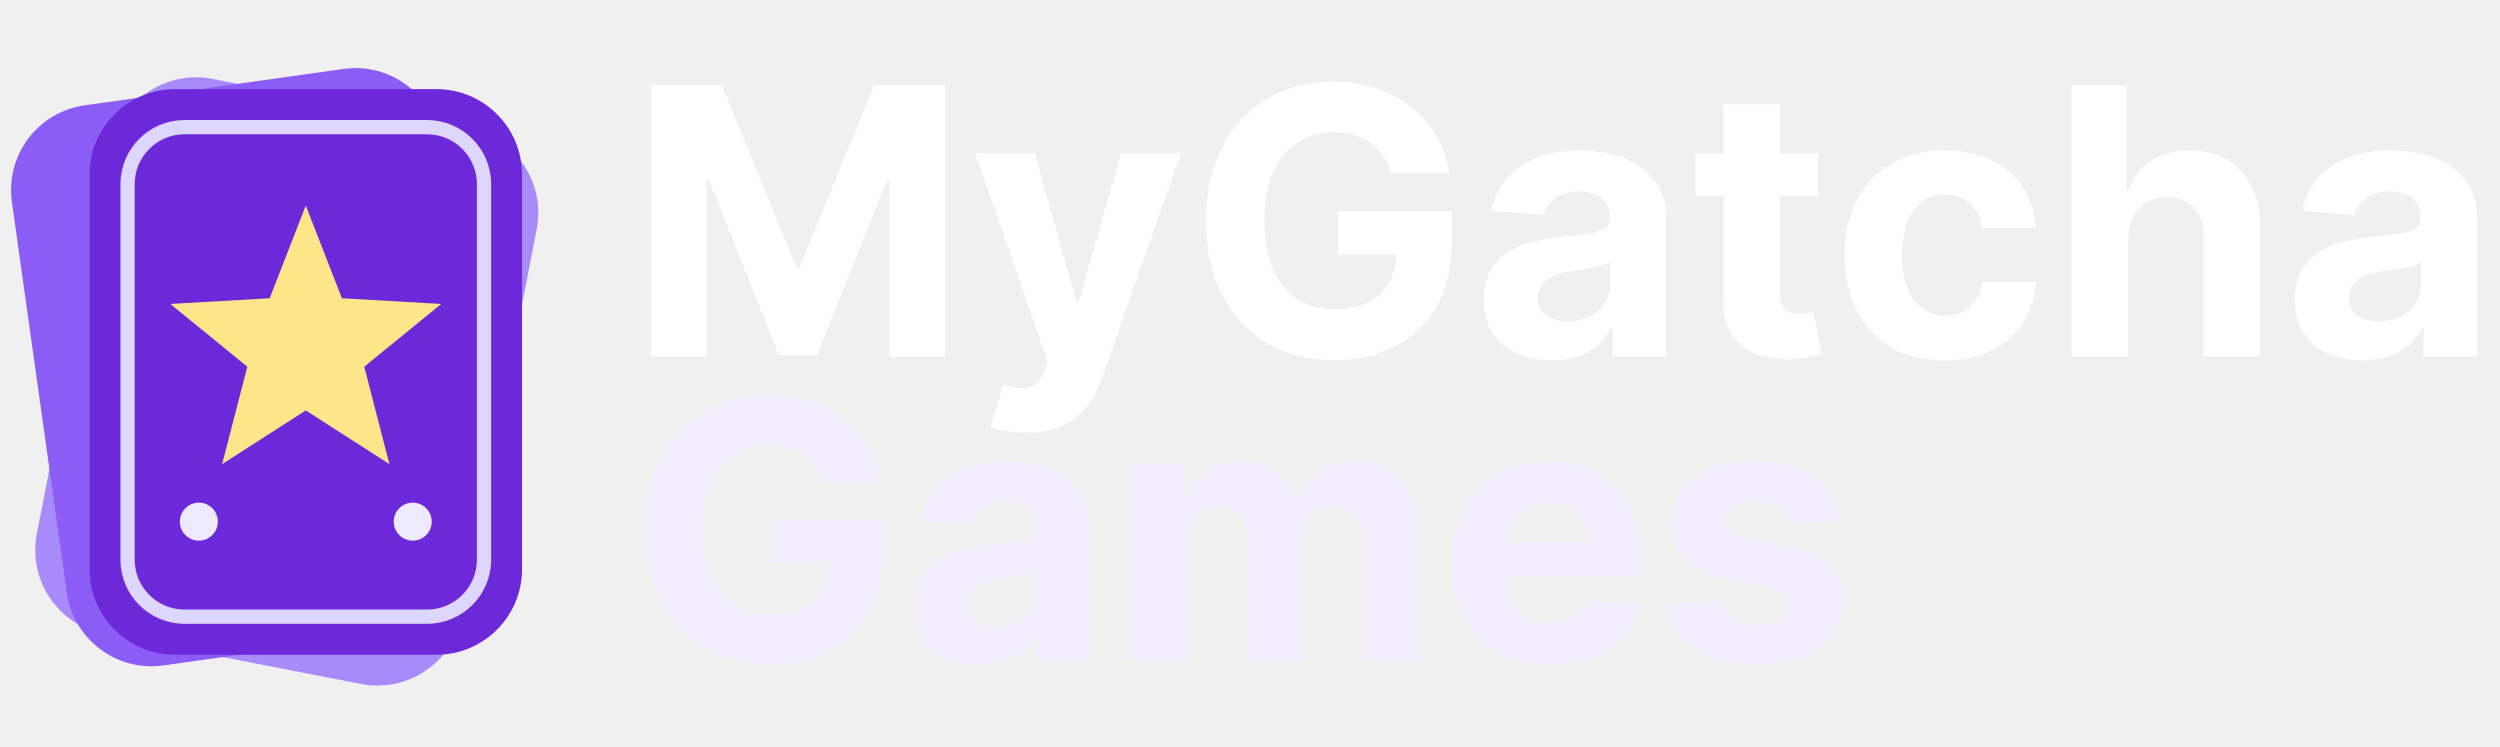
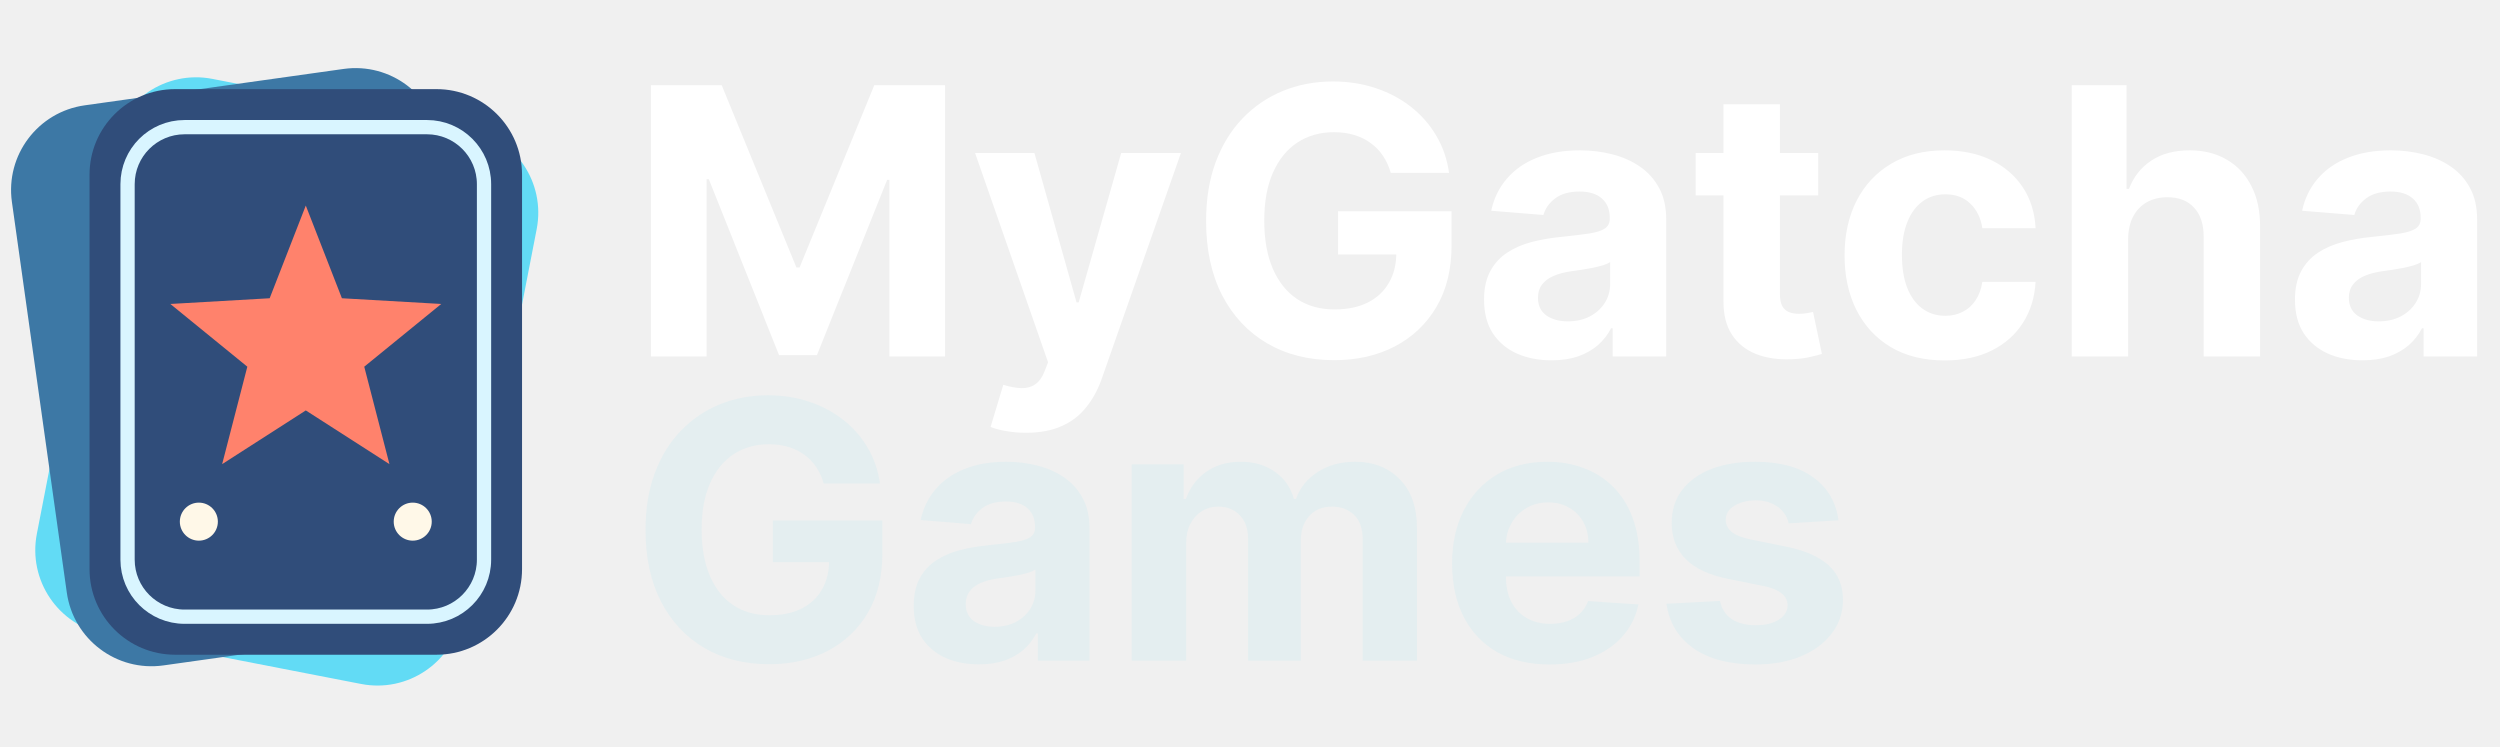
<svg xmlns="http://www.w3.org/2000/svg" width="526" height="157" viewBox="0 0 526 157" fill="none">
-   <path d="M98.686 27.094L44.696 16.599C34.938 14.702 25.489 21.076 23.593 30.834L7.755 112.309C5.859 122.068 12.232 131.516 21.99 133.413L75.98 143.907C85.738 145.804 95.187 139.431 97.084 129.673L112.921 48.198C114.817 38.439 108.444 28.991 98.686 27.094Z" fill="#A78BFA" />
-   <path d="M72.29 14.505L17.825 22.16C7.98 23.543 1.122 32.645 2.505 42.49L14.056 124.682C15.44 134.526 24.542 141.385 34.386 140.002L88.851 132.347C98.695 130.963 105.554 121.861 104.171 112.017L92.62 29.825C91.236 19.98 82.134 13.122 72.29 14.505Z" fill="#8B5CF6" />
-   <path d="M91.838 18.753H36.838C26.897 18.753 18.838 26.812 18.838 36.753V119.753C18.838 129.694 26.897 137.753 36.838 137.753H91.838C101.779 137.753 109.838 129.694 109.838 119.753V36.753C109.838 26.812 101.779 18.753 91.838 18.753Z" fill="#6D28D9" />
-   <path d="M89.838 26.753H38.838C32.211 26.753 26.838 32.126 26.838 38.753V117.753C26.838 124.381 32.211 129.753 38.838 129.753H89.838C96.465 129.753 101.838 124.381 101.838 117.753V38.753C101.838 32.126 96.465 26.753 89.838 26.753Z" stroke="#DDD6FE" stroke-width="3" />
-   <path d="M64.338 43.253L71.938 62.753L92.838 63.953L76.638 77.153L81.938 97.653L64.338 86.353L46.738 97.653L52.038 77.153L35.838 63.953L56.738 62.753L64.338 43.253Z" fill="#FDE68A" />
-   <path d="M41.838 113.753C44.047 113.753 45.838 111.962 45.838 109.753C45.838 107.544 44.047 105.753 41.838 105.753C39.629 105.753 37.838 107.544 37.838 109.753C37.838 111.962 39.629 113.753 41.838 113.753Z" fill="#EDE9FE" />
-   <path d="M86.838 113.753C89.047 113.753 90.838 111.962 90.838 109.753C90.838 107.544 89.047 105.753 86.838 105.753C84.629 105.753 82.838 107.544 82.838 109.753C82.838 111.962 84.629 113.753 86.838 113.753Z" fill="#EDE9FE" />
+   <path d="M98.686 27.094L44.696 16.599C34.938 14.702 25.489 21.076 23.593 30.834L7.755 112.309C5.859 122.068 12.232 131.516 21.99 133.413L75.98 143.907C85.738 145.804 95.187 139.431 97.084 129.673L112.921 48.198C114.817 38.439 108.444 28.991 98.686 27.094Z" fill="#62DBF5" />
+   <path d="M72.29 14.505L17.825 22.16C7.98 23.543 1.122 32.645 2.505 42.49L14.056 124.682C15.44 134.526 24.542 141.385 34.386 140.002L88.851 132.347C98.695 130.963 105.554 121.861 104.171 112.017L92.62 29.825C91.236 19.98 82.134 13.122 72.29 14.505Z" fill="#3D78A5" />
+   <path d="M91.838 18.753H36.838C26.897 18.753 18.838 26.812 18.838 36.753V119.753C18.838 129.694 26.897 137.753 36.838 137.753H91.838C101.779 137.753 109.838 129.694 109.838 119.753V36.753C109.838 26.812 101.779 18.753 91.838 18.753Z" fill="#304D7A" />
+   <path d="M89.838 26.753H38.838C32.211 26.753 26.838 32.126 26.838 38.753V117.753C26.838 124.381 32.211 129.753 38.838 129.753H89.838C96.465 129.753 101.838 124.381 101.838 117.753V38.753C101.838 32.126 96.465 26.753 89.838 26.753Z" stroke="#D9F5FF" stroke-width="3" />
+   <path d="M64.338 43.253L71.938 62.753L92.838 63.953L76.638 77.153L81.938 97.653L64.338 86.353L46.738 97.653L52.038 77.153L35.838 63.953L56.738 62.753L64.338 43.253Z" fill="#FF826C" />
+   <path d="M41.838 113.753C44.047 113.753 45.838 111.962 45.838 109.753C45.838 107.544 44.047 105.753 41.838 105.753C39.629 105.753 37.838 107.544 37.838 109.753C37.838 111.962 39.629 113.753 41.838 113.753Z" fill="#FFF8E8" />
+   <path d="M86.838 113.753C89.047 113.753 90.838 111.962 90.838 109.753C90.838 107.544 89.047 105.753 86.838 105.753C84.629 105.753 82.838 107.544 82.838 109.753C82.838 111.962 84.629 113.753 86.838 113.753Z" fill="#FFF8E8" />
  <path d="M136.961 17.919H151.844L167.564 56.27H168.233L183.952 17.919H198.836V75H187.13V37.847H186.656L171.884 74.721H163.913L149.141 37.708H148.667V75H136.961V17.919ZM215.886 91.054C214.381 91.054 212.969 90.933 211.65 90.692C210.349 90.469 209.271 90.181 208.417 89.828L211.092 80.965C212.486 81.392 213.74 81.624 214.855 81.661C215.988 81.698 216.964 81.438 217.781 80.881C218.618 80.323 219.296 79.376 219.816 78.038L220.513 76.226L205.156 32.189H217.642L226.505 63.628H226.951L235.898 32.189H248.468L231.829 79.627C231.03 81.931 229.943 83.938 228.568 85.647C227.211 87.375 225.493 88.704 223.411 89.632C221.33 90.58 218.822 91.054 215.886 91.054ZM292.616 36.37C292.226 35.014 291.678 33.815 290.972 32.775C290.266 31.716 289.402 30.824 288.38 30.099C287.376 29.356 286.224 28.789 284.924 28.399C283.642 28.009 282.22 27.814 280.659 27.814C277.742 27.814 275.178 28.538 272.967 29.988C270.774 31.437 269.065 33.546 267.839 36.314C266.612 39.064 265.999 42.428 265.999 46.404C265.999 50.38 266.603 53.762 267.811 56.549C269.018 59.336 270.728 61.464 272.939 62.932C275.15 64.381 277.761 65.106 280.771 65.106C283.502 65.106 285.834 64.623 287.767 63.656C289.718 62.672 291.204 61.287 292.226 59.504C293.267 57.72 293.787 55.611 293.787 53.177L296.24 53.539H281.523V44.453H305.409V51.644C305.409 56.661 304.35 60.971 302.232 64.576C300.114 68.162 297.197 70.931 293.48 72.882C289.764 74.814 285.509 75.78 280.715 75.78C275.364 75.78 270.663 74.6 266.612 72.241C262.562 69.862 259.403 66.49 257.136 62.123C254.888 57.738 253.763 52.536 253.763 46.515C253.763 41.889 254.432 37.764 255.77 34.14C257.127 30.499 259.022 27.414 261.456 24.887C263.89 22.36 266.724 20.437 269.957 19.118C273.19 17.799 276.692 17.139 280.464 17.139C283.697 17.139 286.708 17.613 289.495 18.56C292.282 19.489 294.753 20.809 296.909 22.518C299.082 24.227 300.857 26.262 302.232 28.622C303.607 30.963 304.49 33.546 304.88 36.37H292.616ZM326.459 75.808C323.728 75.808 321.294 75.335 319.157 74.387C317.02 73.421 315.329 71.999 314.084 70.123C312.858 68.227 312.245 65.867 312.245 63.043C312.245 60.665 312.681 58.667 313.555 57.051C314.428 55.434 315.617 54.134 317.122 53.149C318.627 52.164 320.337 51.421 322.251 50.919C324.183 50.417 326.208 50.064 328.327 49.86C330.816 49.6 332.823 49.358 334.347 49.135C335.871 48.894 336.976 48.541 337.664 48.076C338.351 47.612 338.695 46.924 338.695 46.014V45.846C338.695 44.081 338.137 42.715 337.023 41.749C335.926 40.783 334.365 40.3 332.34 40.3C330.203 40.3 328.503 40.774 327.24 41.721C325.976 42.651 325.14 43.821 324.731 45.233L313.75 44.341C314.307 41.74 315.404 39.492 317.039 37.596C318.674 35.683 320.783 34.215 323.366 33.193C325.967 32.152 328.977 31.632 332.396 31.632C334.774 31.632 337.05 31.911 339.224 32.468C341.417 33.026 343.359 33.89 345.05 35.06C346.759 36.231 348.106 37.736 349.091 39.575C350.076 41.396 350.568 43.58 350.568 46.125V75H339.308V69.063H338.974C338.286 70.401 337.366 71.581 336.214 72.603C335.062 73.606 333.678 74.396 332.061 74.972C330.445 75.53 328.577 75.808 326.459 75.808ZM329.86 67.614C331.606 67.614 333.148 67.27 334.486 66.583C335.824 65.877 336.874 64.929 337.636 63.74C338.398 62.551 338.778 61.204 338.778 59.699V55.156C338.407 55.397 337.896 55.62 337.245 55.824C336.614 56.01 335.898 56.187 335.099 56.354C334.3 56.503 333.501 56.642 332.702 56.772C331.903 56.883 331.179 56.986 330.528 57.079C329.135 57.283 327.918 57.608 326.877 58.054C325.837 58.5 325.028 59.104 324.452 59.866C323.876 60.609 323.588 61.538 323.588 62.653C323.588 64.269 324.174 65.505 325.344 66.36C326.534 67.196 328.039 67.614 329.86 67.614ZM382.551 32.189V41.108H356.769V32.189H382.551ZM362.622 21.933H374.496V61.845C374.496 62.941 374.663 63.796 374.997 64.409C375.332 65.003 375.796 65.421 376.391 65.663C377.004 65.905 377.71 66.025 378.509 66.025C379.067 66.025 379.624 65.979 380.181 65.886C380.739 65.775 381.166 65.691 381.464 65.635L383.331 74.47C382.736 74.656 381.9 74.87 380.823 75.112C379.745 75.372 378.435 75.53 376.893 75.585C374.031 75.697 371.523 75.316 369.367 74.443C367.231 73.569 365.568 72.213 364.378 70.373C363.189 68.534 362.604 66.211 362.622 63.406V21.933ZM409.168 75.836C404.783 75.836 401.011 74.907 397.852 73.049C394.712 71.172 392.296 68.571 390.605 65.245C388.933 61.919 388.097 58.091 388.097 53.762C388.097 49.377 388.942 45.531 390.633 42.223C392.343 38.897 394.768 36.305 397.908 34.447C401.048 32.57 404.783 31.632 409.112 31.632C412.847 31.632 416.117 32.31 418.923 33.667C421.729 35.023 423.949 36.928 425.584 39.38C427.219 41.833 428.12 44.713 428.288 48.02H417.083C416.767 45.884 415.931 44.165 414.575 42.864C413.237 41.545 411.481 40.885 409.307 40.885C407.468 40.885 405.86 41.387 404.485 42.39C403.129 43.375 402.07 44.815 401.308 46.711C400.546 48.606 400.165 50.901 400.165 53.595C400.165 56.326 400.537 58.649 401.28 60.563C402.042 62.476 403.11 63.935 404.485 64.938C405.86 65.942 407.468 66.444 409.307 66.444C410.664 66.444 411.881 66.165 412.958 65.607C414.055 65.05 414.956 64.242 415.662 63.182C416.387 62.105 416.86 60.813 417.083 59.308H428.288C428.102 62.579 427.21 65.459 425.612 67.948C424.033 70.42 421.849 72.352 419.062 73.746C416.275 75.139 412.977 75.836 409.168 75.836ZM447.763 50.25V75H435.89V17.919H447.428V39.743H447.93C448.896 37.216 450.457 35.237 452.612 33.806C454.768 32.357 457.471 31.632 460.723 31.632C463.696 31.632 466.288 32.282 468.499 33.583C470.729 34.865 472.457 36.714 473.683 39.129C474.928 41.526 475.541 44.397 475.523 47.742V75H463.65V49.86C463.668 47.221 462.999 45.168 461.643 43.7C460.305 42.232 458.428 41.498 456.013 41.498C454.396 41.498 452.965 41.842 451.721 42.53C450.494 43.217 449.528 44.221 448.822 45.54C448.134 46.84 447.781 48.411 447.763 50.25ZM497.074 75.808C494.343 75.808 491.909 75.335 489.772 74.387C487.635 73.421 485.944 71.999 484.699 70.123C483.473 68.227 482.86 65.867 482.86 63.043C482.86 60.665 483.297 58.667 484.17 57.051C485.043 55.434 486.232 54.134 487.737 53.149C489.243 52.164 490.952 51.421 492.866 50.919C494.798 50.417 496.824 50.064 498.942 49.86C501.432 49.6 503.438 49.358 504.962 49.135C506.486 48.894 507.591 48.541 508.279 48.076C508.966 47.612 509.31 46.924 509.31 46.014V45.846C509.31 44.081 508.753 42.715 507.638 41.749C506.541 40.783 504.981 40.3 502.955 40.3C500.818 40.3 499.118 40.774 497.855 41.721C496.591 42.651 495.755 43.821 495.346 45.233L484.365 44.341C484.922 41.74 486.019 39.492 487.654 37.596C489.289 35.683 491.398 34.215 493.981 33.193C496.582 32.152 499.592 31.632 503.011 31.632C505.389 31.632 507.666 31.911 509.84 32.468C512.032 33.026 513.974 33.89 515.665 35.06C517.374 36.231 518.721 37.736 519.706 39.575C520.691 41.396 521.183 43.58 521.183 46.125V75H509.923V69.063H509.589C508.901 70.401 507.981 71.581 506.829 72.603C505.677 73.606 504.293 74.396 502.677 74.972C501.06 75.53 499.193 75.808 497.074 75.808ZM500.475 67.614C502.221 67.614 503.764 67.27 505.101 66.583C506.439 65.877 507.489 64.929 508.251 63.74C509.013 62.551 509.394 61.204 509.394 59.699V55.156C509.022 55.397 508.511 55.62 507.861 55.824C507.229 56.01 506.514 56.187 505.715 56.354C504.916 56.503 504.117 56.642 503.318 56.772C502.519 56.883 501.794 56.986 501.144 57.079C499.75 57.283 498.533 57.608 497.492 58.054C496.452 58.5 495.644 59.104 495.068 59.866C494.492 60.609 494.204 61.538 494.204 62.653C494.204 64.269 494.789 65.505 495.96 66.36C497.149 67.196 498.654 67.614 500.475 67.614Z" fill="white" />
-   <path d="M173.308 101.726C172.931 100.417 172.402 99.261 171.721 98.257C171.04 97.235 170.206 96.374 169.22 95.675C168.252 94.958 167.14 94.411 165.885 94.035C164.648 93.658 163.277 93.47 161.771 93.47C158.956 93.47 156.482 94.169 154.348 95.568C152.233 96.966 150.583 99.001 149.4 101.672C148.217 104.326 147.625 107.571 147.625 111.408C147.625 115.244 148.208 118.507 149.373 121.197C150.538 123.886 152.188 125.939 154.321 127.355C156.455 128.754 158.974 129.453 161.878 129.453C164.514 129.453 166.764 128.987 168.628 128.055C170.511 127.104 171.945 125.769 172.931 124.047C173.935 122.326 174.437 120.291 174.437 117.943L176.804 118.292H162.604V109.525H185.652V116.464C185.652 121.304 184.63 125.464 182.586 128.942C180.542 132.402 177.727 135.074 174.141 136.956C170.556 138.821 166.45 139.753 161.824 139.753C156.661 139.753 152.125 138.615 148.217 136.338C144.308 134.043 141.26 130.789 139.073 126.575C136.904 122.344 135.819 117.324 135.819 111.515C135.819 107.051 136.464 103.071 137.755 99.575C139.064 96.061 140.893 93.085 143.241 90.646C145.59 88.208 148.324 86.352 151.444 85.079C154.563 83.806 157.943 83.17 161.582 83.17C164.702 83.17 167.606 83.627 170.296 84.541C172.985 85.438 175.37 86.711 177.449 88.36C179.547 90.01 181.259 91.973 182.586 94.25C183.913 96.509 184.764 99.001 185.141 101.726H173.308ZM205.963 139.78C203.327 139.78 200.979 139.323 198.917 138.408C196.855 137.476 195.223 136.105 194.022 134.294C192.839 132.465 192.247 130.188 192.247 127.463C192.247 125.168 192.669 123.241 193.511 121.681C194.354 120.121 195.501 118.866 196.954 117.916C198.406 116.966 200.055 116.248 201.902 115.764C203.766 115.28 205.721 114.94 207.765 114.742C210.167 114.491 212.103 114.258 213.574 114.043C215.044 113.81 216.11 113.469 216.774 113.021C217.437 112.573 217.769 111.91 217.769 111.031V110.87C217.769 109.167 217.231 107.849 216.155 106.917C215.097 105.984 213.591 105.518 211.637 105.518C209.575 105.518 207.935 105.975 206.716 106.89C205.497 107.786 204.69 108.916 204.295 110.278L193.7 109.418C194.237 106.908 195.295 104.738 196.873 102.909C198.451 101.063 200.486 99.646 202.978 98.66C205.488 97.656 208.392 97.154 211.691 97.154C213.986 97.154 216.182 97.423 218.28 97.961C220.395 98.499 222.269 99.333 223.9 100.462C225.55 101.592 226.85 103.044 227.8 104.819C228.75 106.576 229.225 108.683 229.225 111.139V139H218.36V133.272H218.038C217.374 134.563 216.487 135.701 215.375 136.687C214.264 137.655 212.928 138.417 211.368 138.973C209.808 139.511 208.007 139.78 205.963 139.78ZM209.244 131.873C210.929 131.873 212.417 131.542 213.708 130.878C214.999 130.197 216.012 129.283 216.747 128.135C217.482 126.988 217.85 125.688 217.85 124.236V119.852C217.491 120.085 216.998 120.3 216.37 120.498C215.761 120.677 215.071 120.847 214.3 121.009C213.529 121.152 212.758 121.286 211.987 121.412C211.216 121.519 210.517 121.618 209.889 121.708C208.545 121.905 207.37 122.219 206.366 122.649C205.362 123.079 204.582 123.662 204.026 124.397C203.471 125.114 203.193 126.011 203.193 127.086C203.193 128.646 203.758 129.838 204.887 130.663C206.034 131.47 207.487 131.873 209.244 131.873ZM238.113 139V97.692H249.032V104.98H249.516C250.377 102.56 251.811 100.65 253.819 99.252C255.827 97.853 258.23 97.154 261.026 97.154C263.859 97.154 266.271 97.862 268.261 99.279C270.251 100.677 271.577 102.578 272.241 104.98H272.671C273.514 102.614 275.038 100.722 277.243 99.306C279.466 97.871 282.093 97.154 285.123 97.154C288.977 97.154 292.106 98.382 294.508 100.839C296.929 103.277 298.139 106.737 298.139 111.219V139H286.709V113.478C286.709 111.184 286.1 109.462 284.881 108.315C283.661 107.168 282.137 106.594 280.309 106.594C278.229 106.594 276.606 107.257 275.441 108.584C274.276 109.893 273.693 111.623 273.693 113.774V139H262.586V113.236C262.586 111.21 262.004 109.597 260.838 108.396C259.691 107.194 258.176 106.594 256.293 106.594C255.02 106.594 253.873 106.917 252.851 107.562C251.847 108.189 251.049 109.077 250.457 110.224C249.866 111.354 249.57 112.681 249.57 114.205V139H238.113ZM326.014 139.807C321.764 139.807 318.107 138.946 315.041 137.225C311.993 135.486 309.645 133.03 307.995 129.856C306.346 126.665 305.521 122.891 305.521 118.534C305.521 114.285 306.346 110.556 307.995 107.347C309.645 104.138 311.966 101.637 314.961 99.844C317.973 98.051 321.505 97.154 325.556 97.154C328.282 97.154 330.818 97.594 333.167 98.472C335.534 99.333 337.596 100.633 339.353 102.372C341.128 104.111 342.508 106.298 343.494 108.934C344.48 111.551 344.973 114.617 344.973 118.131V121.277H310.093V114.178H334.189C334.189 112.528 333.831 111.067 333.113 109.794C332.396 108.521 331.401 107.526 330.128 106.809C328.873 106.074 327.412 105.706 325.745 105.706C324.006 105.706 322.464 106.11 321.119 106.917C319.792 107.705 318.752 108.772 317.999 110.117C317.246 111.444 316.861 112.923 316.843 114.554V121.304C316.843 123.348 317.22 125.114 317.973 126.602C318.743 128.09 319.828 129.238 321.227 130.045C322.625 130.851 324.283 131.255 326.202 131.255C327.475 131.255 328.64 131.075 329.698 130.717C330.756 130.358 331.661 129.82 332.414 129.103C333.167 128.386 333.741 127.508 334.135 126.468L344.731 127.167C344.193 129.713 343.091 131.936 341.423 133.837C339.774 135.719 337.64 137.189 335.023 138.247C332.423 139.287 329.42 139.807 326.014 139.807ZM386.819 109.471L376.331 110.117C376.151 109.22 375.766 108.414 375.174 107.696C374.583 106.961 373.803 106.379 372.834 105.948C371.884 105.5 370.746 105.276 369.419 105.276C367.644 105.276 366.147 105.653 364.928 106.406C363.709 107.141 363.099 108.127 363.099 109.364C363.099 110.35 363.494 111.184 364.282 111.865C365.071 112.546 366.425 113.093 368.343 113.505L375.82 115.011C379.836 115.836 382.83 117.163 384.802 118.992C386.774 120.82 387.76 123.223 387.76 126.199C387.76 128.906 386.962 131.282 385.367 133.326C383.789 135.369 381.62 136.965 378.859 138.113C376.115 139.242 372.951 139.807 369.365 139.807C363.897 139.807 359.54 138.668 356.295 136.391C353.068 134.096 351.177 130.977 350.621 127.033L361.889 126.441C362.23 128.108 363.054 129.381 364.363 130.26C365.672 131.12 367.348 131.551 369.392 131.551C371.4 131.551 373.014 131.165 374.233 130.394C375.47 129.605 376.098 128.592 376.115 127.355C376.098 126.315 375.658 125.464 374.798 124.8C373.937 124.119 372.61 123.599 370.818 123.241L363.664 121.815C359.63 121.009 356.627 119.61 354.655 117.62C352.701 115.63 351.723 113.093 351.723 110.009C351.723 107.356 352.441 105.07 353.875 103.151C355.327 101.233 357.362 99.754 359.98 98.714C362.615 97.674 365.699 97.154 369.231 97.154C374.448 97.154 378.554 98.257 381.548 100.462C384.56 102.667 386.317 105.67 386.819 109.471Z" fill="#F3EEFF" />
+   <path d="M173.308 101.726C172.931 100.417 172.402 99.261 171.721 98.257C171.04 97.235 170.206 96.374 169.22 95.675C168.252 94.958 167.14 94.411 165.885 94.035C164.648 93.658 163.277 93.47 161.771 93.47C158.956 93.47 156.482 94.169 154.348 95.568C152.233 96.966 150.583 99.001 149.4 101.672C148.217 104.326 147.625 107.571 147.625 111.408C147.625 115.244 148.208 118.507 149.373 121.197C150.538 123.886 152.188 125.939 154.321 127.355C156.455 128.754 158.974 129.453 161.878 129.453C164.514 129.453 166.764 128.987 168.628 128.055C170.511 127.104 171.945 125.769 172.931 124.047C173.935 122.326 174.437 120.291 174.437 117.943L176.804 118.292H162.604V109.525H185.652V116.464C185.652 121.304 184.63 125.464 182.586 128.942C180.542 132.402 177.727 135.074 174.141 136.956C170.556 138.821 166.45 139.753 161.824 139.753C156.661 139.753 152.125 138.615 148.217 136.338C144.308 134.043 141.26 130.789 139.073 126.575C136.904 122.344 135.819 117.324 135.819 111.515C135.819 107.051 136.464 103.071 137.755 99.575C139.064 96.061 140.893 93.085 143.241 90.646C145.59 88.208 148.324 86.352 151.444 85.079C154.563 83.806 157.943 83.17 161.582 83.17C164.702 83.17 167.606 83.627 170.296 84.541C172.985 85.438 175.37 86.711 177.449 88.36C179.547 90.01 181.259 91.973 182.586 94.25C183.913 96.509 184.764 99.001 185.141 101.726H173.308ZM205.963 139.78C203.327 139.78 200.979 139.323 198.917 138.408C196.855 137.476 195.223 136.105 194.022 134.294C192.839 132.465 192.247 130.188 192.247 127.463C192.247 125.168 192.669 123.241 193.511 121.681C194.354 120.121 195.501 118.866 196.954 117.916C198.406 116.966 200.055 116.248 201.902 115.764C203.766 115.28 205.721 114.94 207.765 114.742C210.167 114.491 212.103 114.258 213.574 114.043C215.044 113.81 216.11 113.469 216.774 113.021C217.437 112.573 217.769 111.91 217.769 111.031V110.87C217.769 109.167 217.231 107.849 216.155 106.917C215.097 105.984 213.591 105.518 211.637 105.518C209.575 105.518 207.935 105.975 206.716 106.89C205.497 107.786 204.69 108.916 204.295 110.278L193.7 109.418C194.237 106.908 195.295 104.738 196.873 102.909C198.451 101.063 200.486 99.646 202.978 98.66C205.488 97.656 208.392 97.154 211.691 97.154C213.986 97.154 216.182 97.423 218.28 97.961C220.395 98.499 222.269 99.333 223.9 100.462C225.55 101.592 226.85 103.044 227.8 104.819C228.75 106.576 229.225 108.683 229.225 111.139V139H218.36V133.272H218.038C217.374 134.563 216.487 135.701 215.375 136.687C214.264 137.655 212.928 138.417 211.368 138.973C209.808 139.511 208.007 139.78 205.963 139.78ZM209.244 131.873C210.929 131.873 212.417 131.542 213.708 130.878C214.999 130.197 216.012 129.283 216.747 128.135C217.482 126.988 217.85 125.688 217.85 124.236V119.852C217.491 120.085 216.998 120.3 216.37 120.498C215.761 120.677 215.071 120.847 214.3 121.009C213.529 121.152 212.758 121.286 211.987 121.412C211.216 121.519 210.517 121.618 209.889 121.708C208.545 121.905 207.37 122.219 206.366 122.649C205.362 123.079 204.582 123.662 204.026 124.397C203.471 125.114 203.193 126.011 203.193 127.086C203.193 128.646 203.758 129.838 204.887 130.663C206.034 131.47 207.487 131.873 209.244 131.873ZM238.113 139V97.692H249.032V104.98H249.516C250.377 102.56 251.811 100.65 253.819 99.252C255.827 97.853 258.23 97.154 261.026 97.154C263.859 97.154 266.271 97.862 268.261 99.279C270.251 100.677 271.577 102.578 272.241 104.98H272.671C273.514 102.614 275.038 100.722 277.243 99.306C279.466 97.871 282.093 97.154 285.123 97.154C288.977 97.154 292.106 98.382 294.508 100.839C296.929 103.277 298.139 106.737 298.139 111.219V139H286.709V113.478C286.709 111.184 286.1 109.462 284.881 108.315C283.661 107.168 282.137 106.594 280.309 106.594C278.229 106.594 276.606 107.257 275.441 108.584C274.276 109.893 273.693 111.623 273.693 113.774V139H262.586V113.236C262.586 111.21 262.004 109.597 260.838 108.396C259.691 107.194 258.176 106.594 256.293 106.594C255.02 106.594 253.873 106.917 252.851 107.562C251.847 108.189 251.049 109.077 250.457 110.224C249.866 111.354 249.57 112.681 249.57 114.205V139H238.113ZM326.014 139.807C321.764 139.807 318.107 138.946 315.041 137.225C311.993 135.486 309.645 133.03 307.995 129.856C306.346 126.665 305.521 122.891 305.521 118.534C305.521 114.285 306.346 110.556 307.995 107.347C309.645 104.138 311.966 101.637 314.961 99.844C317.973 98.051 321.505 97.154 325.556 97.154C328.282 97.154 330.818 97.594 333.167 98.472C335.534 99.333 337.596 100.633 339.353 102.372C341.128 104.111 342.508 106.298 343.494 108.934C344.48 111.551 344.973 114.617 344.973 118.131V121.277H310.093V114.178H334.189C334.189 112.528 333.831 111.067 333.113 109.794C332.396 108.521 331.401 107.526 330.128 106.809C328.873 106.074 327.412 105.706 325.745 105.706C324.006 105.706 322.464 106.11 321.119 106.917C319.792 107.705 318.752 108.772 317.999 110.117C317.246 111.444 316.861 112.923 316.843 114.554V121.304C316.843 123.348 317.22 125.114 317.973 126.602C318.743 128.09 319.828 129.238 321.227 130.045C322.625 130.851 324.283 131.255 326.202 131.255C327.475 131.255 328.64 131.075 329.698 130.717C330.756 130.358 331.661 129.82 332.414 129.103C333.167 128.386 333.741 127.508 334.135 126.468L344.731 127.167C344.193 129.713 343.091 131.936 341.423 133.837C339.774 135.719 337.64 137.189 335.023 138.247C332.423 139.287 329.42 139.807 326.014 139.807ZM386.819 109.471L376.331 110.117C376.151 109.22 375.766 108.414 375.174 107.696C374.583 106.961 373.803 106.379 372.834 105.948C371.884 105.5 370.746 105.276 369.419 105.276C367.644 105.276 366.147 105.653 364.928 106.406C363.709 107.141 363.099 108.127 363.099 109.364C363.099 110.35 363.494 111.184 364.282 111.865C365.071 112.546 366.425 113.093 368.343 113.505L375.82 115.011C379.836 115.836 382.83 117.163 384.802 118.992C386.774 120.82 387.76 123.223 387.76 126.199C387.76 128.906 386.962 131.282 385.367 133.326C383.789 135.369 381.62 136.965 378.859 138.113C376.115 139.242 372.951 139.807 369.365 139.807C363.897 139.807 359.54 138.668 356.295 136.391C353.068 134.096 351.177 130.977 350.621 127.033L361.889 126.441C362.23 128.108 363.054 129.381 364.363 130.26C365.672 131.12 367.348 131.551 369.392 131.551C371.4 131.551 373.014 131.165 374.233 130.394C375.47 129.605 376.098 128.592 376.115 127.355C376.098 126.315 375.658 125.464 374.798 124.8C373.937 124.119 372.61 123.599 370.818 123.241L363.664 121.815C359.63 121.009 356.627 119.61 354.655 117.62C352.701 115.63 351.723 113.093 351.723 110.009C351.723 107.356 352.441 105.07 353.875 103.151C355.327 101.233 357.362 99.754 359.98 98.714C362.615 97.674 365.699 97.154 369.231 97.154C374.448 97.154 378.554 98.257 381.548 100.462C384.56 102.667 386.317 105.67 386.819 109.471Z" fill="#E4EEF0" />
</svg>
